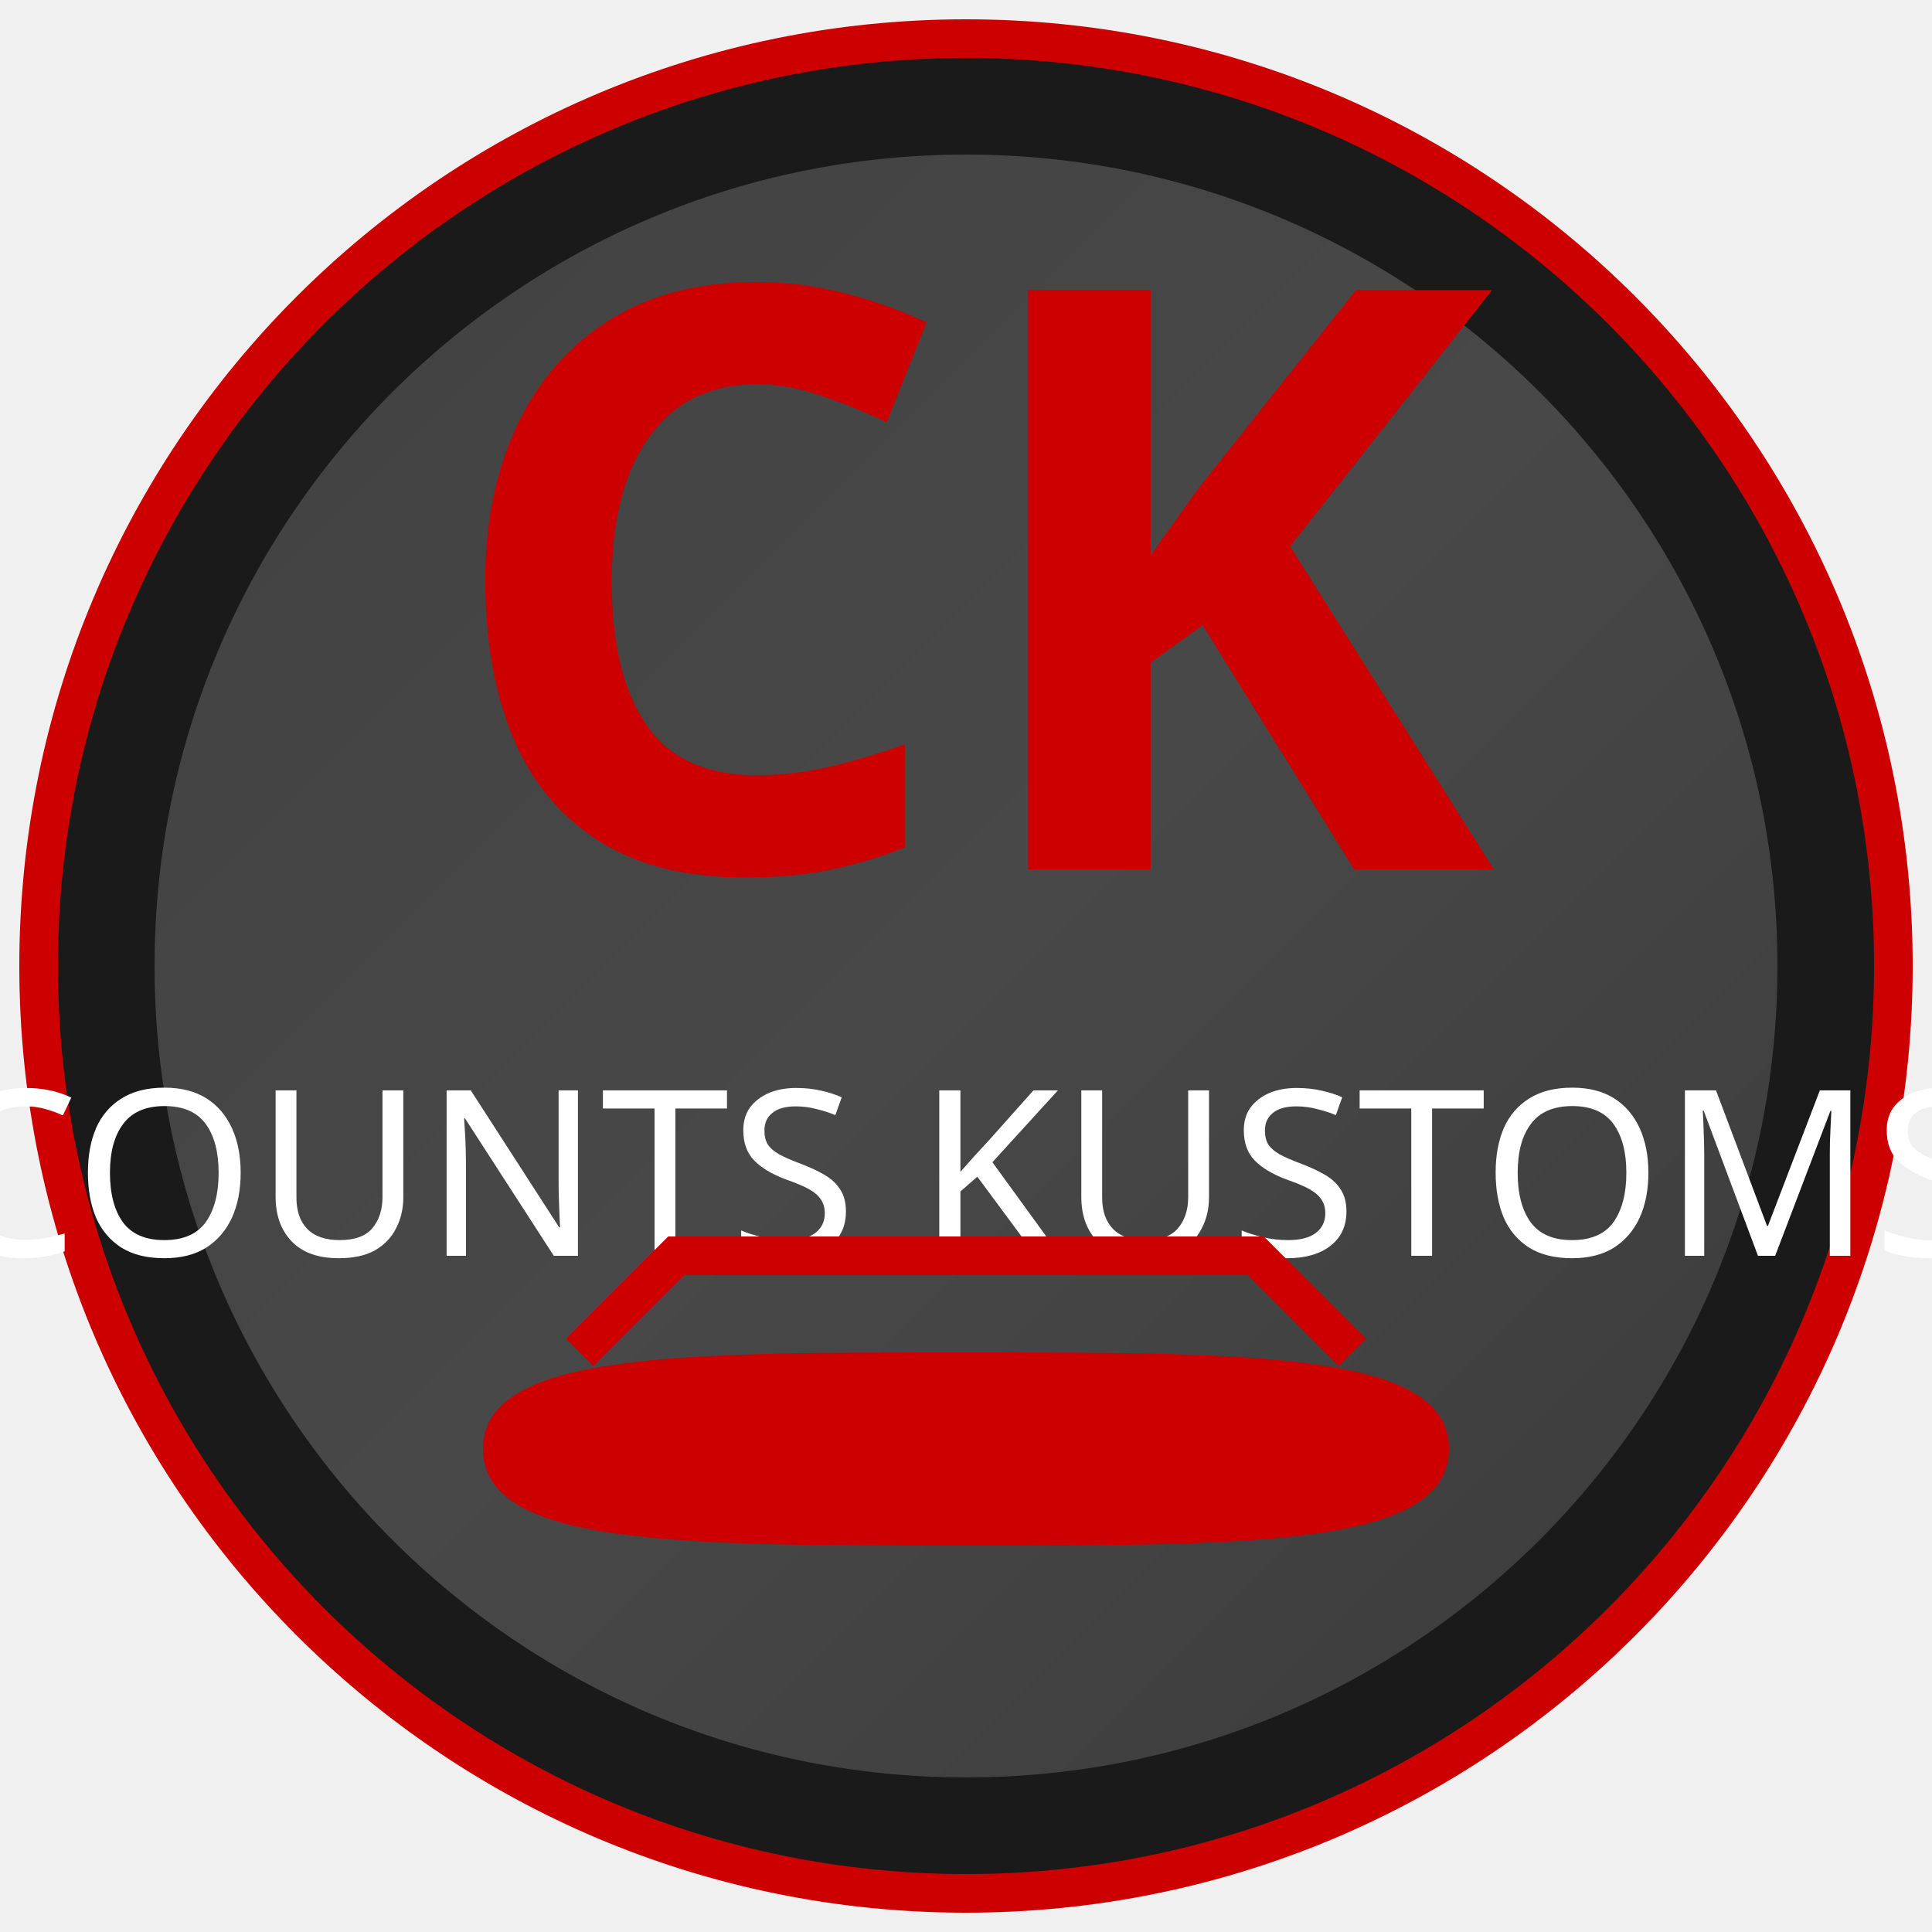
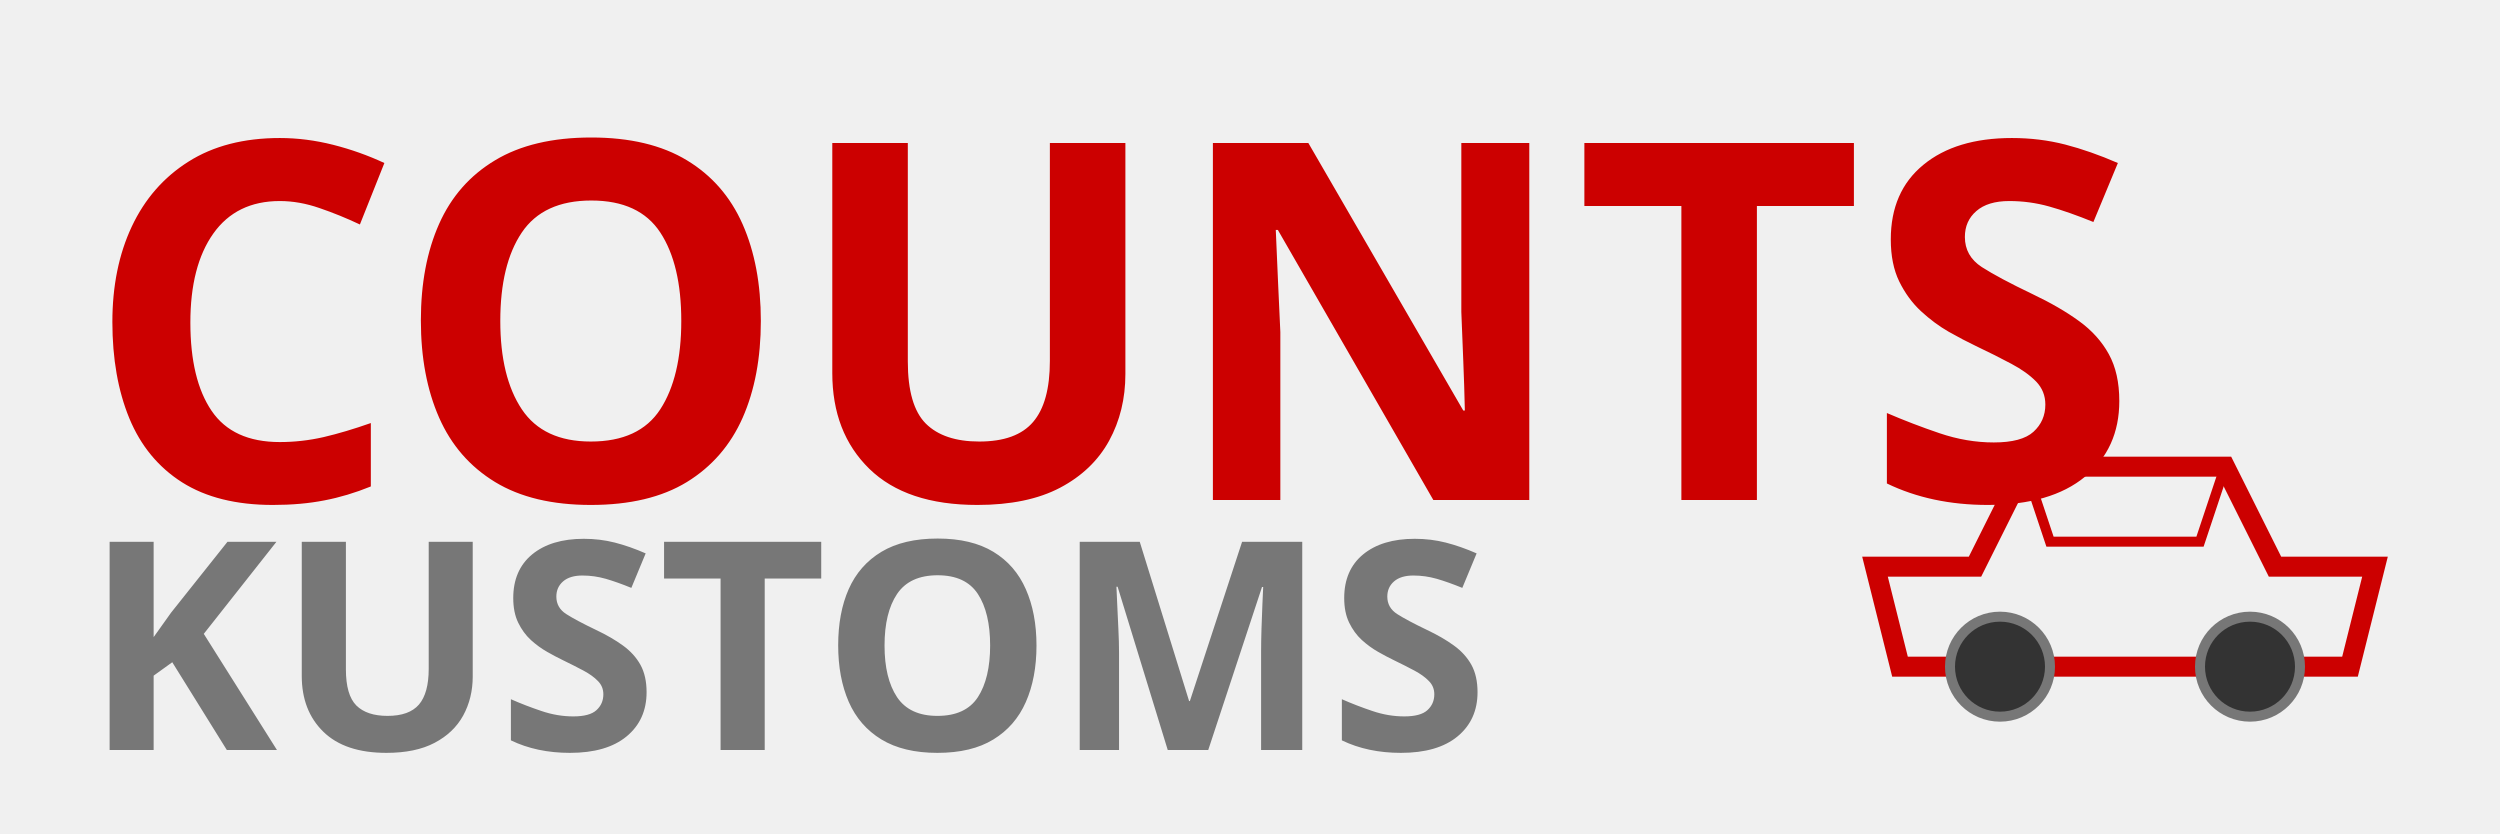
- <svg xmlns="http://www.w3.org/2000/svg" viewBox="0 0 100 100" width="100" height="100">
-   <defs>
-     <linearGradient id="metalGradient" x1="0%" y1="0%" x2="100%" y2="100%">
-       <stop offset="0%" stop-color="#DDD" />
-       <stop offset="50%" stop-color="#FFF" />
-       <stop offset="100%" stop-color="#BBB" />
-     </linearGradient>
-   </defs>
-   <circle cx="50" cy="50" r="48" fill="#1A1A1A" stroke="#CC0000" stroke-width="2" />
-   <circle cx="50" cy="50" r="42" fill="url(#metalGradient)" opacity="0.2" />
-   <text x="50" y="45" font-family="Bebas Neue" font-size="42" fill="#CC0000" text-anchor="middle" font-weight="bold">CK</text>
-   <text x="50" y="65" font-family="Bebas Neue" font-size="12" fill="#FFFFFF" text-anchor="middle">COUNTS KUSTOMS</text>
-   <path d="M25,75 C25,70 35,70 50,70 C65,70 75,70 75,75 C75,80 65,80 50,80 C35,80 25,80 25,75 Z" fill="#CC0000" />
-   <path d="M30,70 L35,65 L65,65 L70,70" fill="none" stroke="#CC0000" stroke-width="2" />
+ <svg xmlns="http://www.w3.org/2000/svg" viewBox="0 0 300 100" width="300" height="100">
+   <text x="10" y="60" font-family="Bebas Neue, sans-serif" font-size="60" fill="#CC0000" font-weight="bold">COUNTS</text>
+   <text x="10" y="90" font-family="Bebas Neue, sans-serif" font-size="35" fill="#777777" font-weight="bold">KUSTOMS</text>
+   <g transform="translate(225, 50) scale(0.6)">
+     <path d="M0,30 L20,30 L30,10 L70,10 L80,30 L100,30 L95,50 L5,50 Z" fill="none" stroke="#CC0000" stroke-width="4" />
+     <circle cx="25" cy="50" r="10" fill="#333333" stroke="#777777" stroke-width="2" />
+     <circle cx="75" cy="50" r="10" fill="#333333" stroke="#777777" stroke-width="2" />
+     <path d="M30,10 L70,10 L65,25 L35,25 Z" fill="none" stroke="#CC0000" stroke-width="2" />
+   </g>
</svg>
